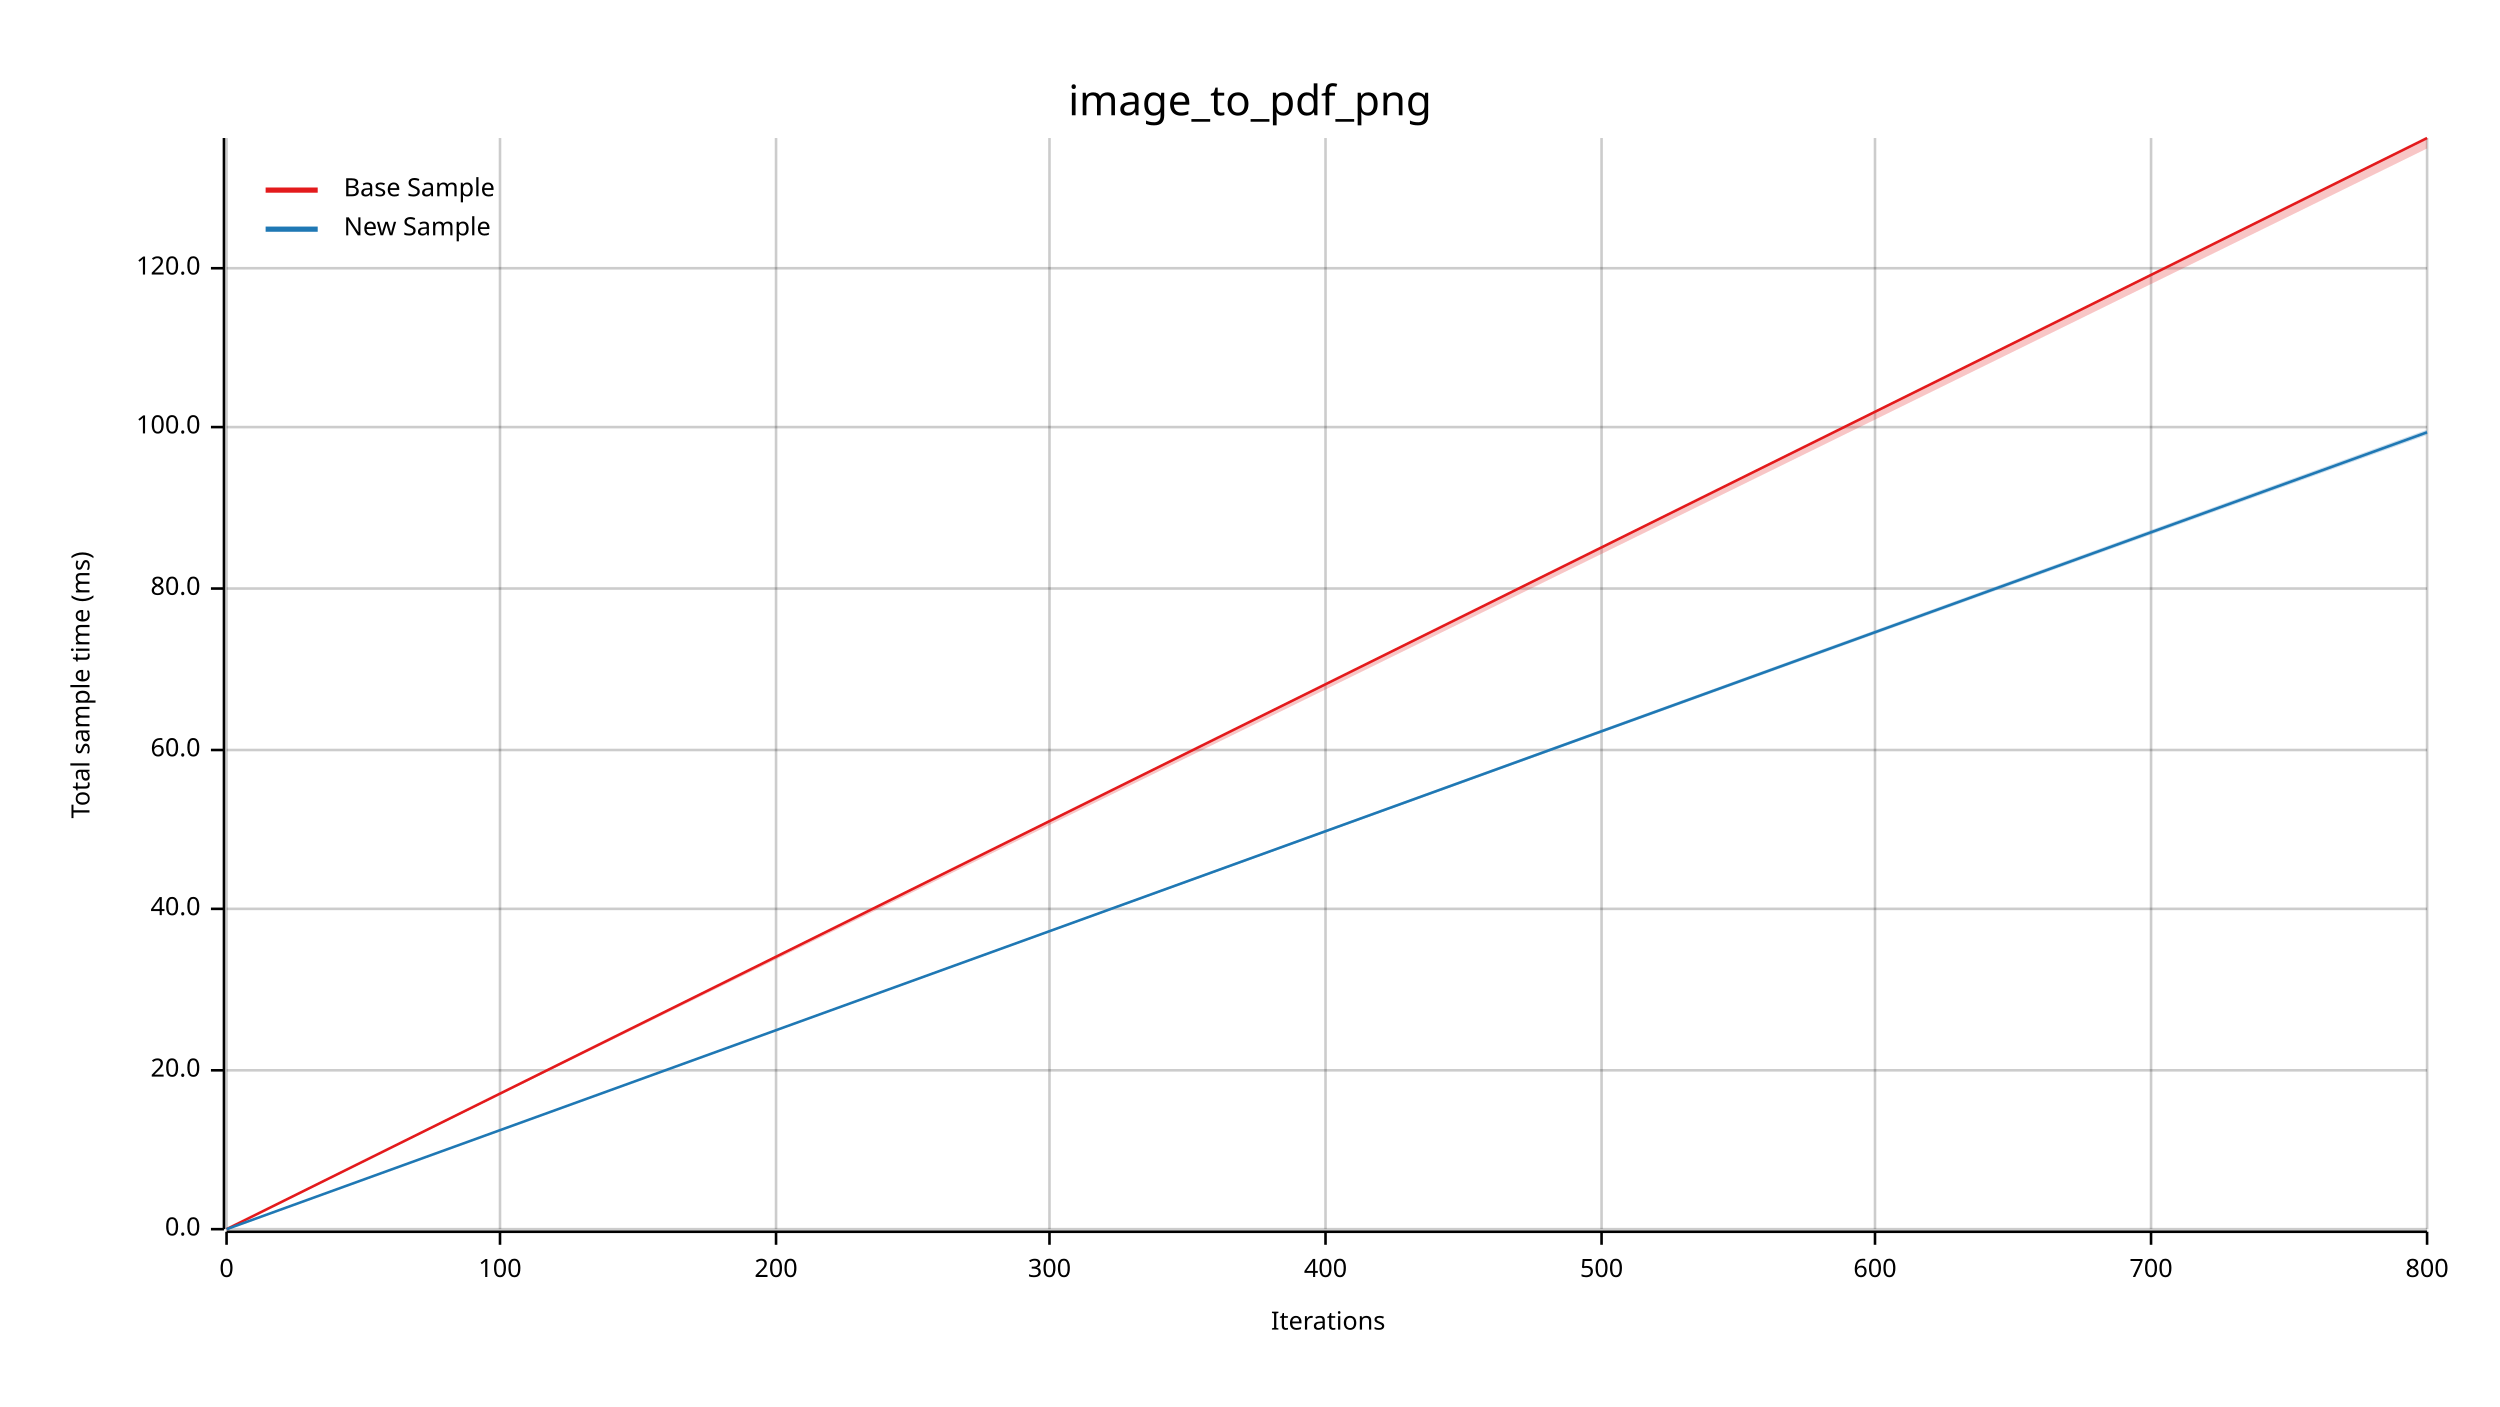
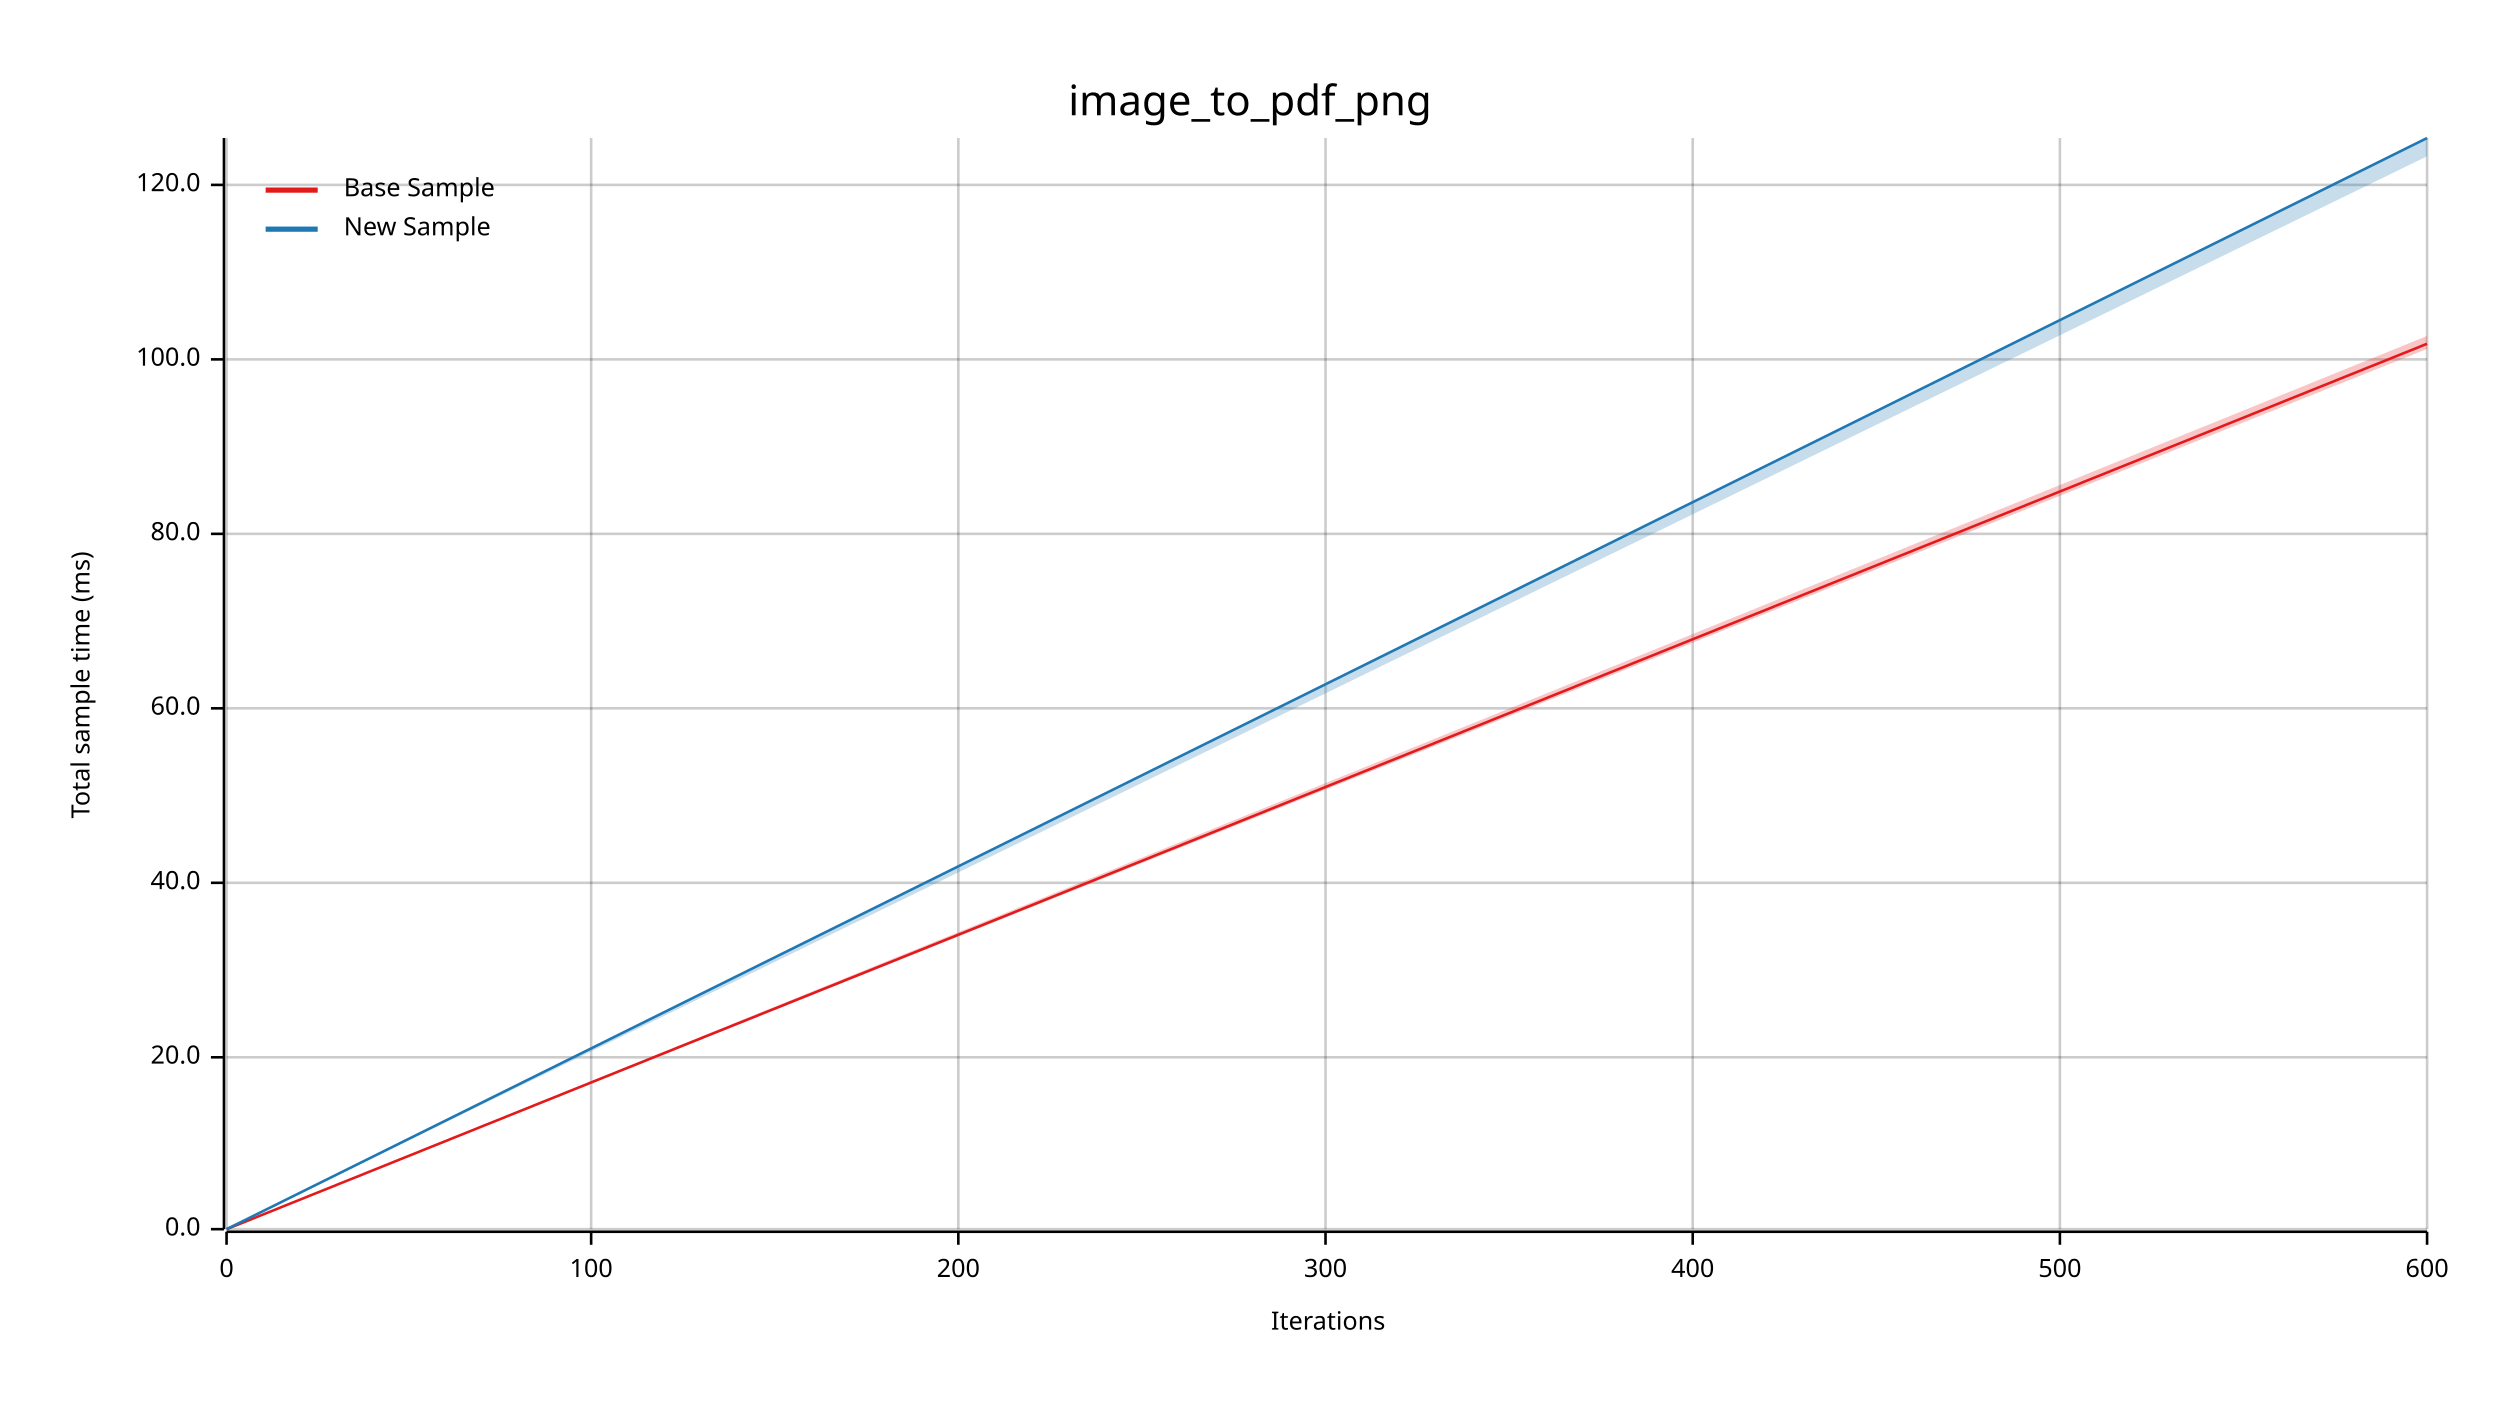
<svg xmlns="http://www.w3.org/2000/svg" width="960" height="540" viewBox="0 0 960 540">
  <text x="480" y="32" dy="0.76em" text-anchor="middle" font-family="sans-serif" font-size="16.129" opacity="1" fill="#000000">
image_to_pdf_png
</text>
  <text x="27" y="263" dy="0.76em" text-anchor="middle" font-family="sans-serif" font-size="9.677" opacity="1" fill="#000000" transform="rotate(270, 27, 263)">
Total sample time (ms)
</text>
  <text x="510" y="513" dy="-0.5ex" text-anchor="middle" font-family="sans-serif" font-size="9.677" opacity="1" fill="#000000">
Iterations
</text>
  <line opacity="0.2" stroke="#000000" stroke-width="1" x1="87" y1="472" x2="87" y2="53" />
-   <line opacity="0.2" stroke="#000000" stroke-width="1" x1="192" y1="472" x2="192" y2="53" />
-   <line opacity="0.2" stroke="#000000" stroke-width="1" x1="298" y1="472" x2="298" y2="53" />
-   <line opacity="0.2" stroke="#000000" stroke-width="1" x1="403" y1="472" x2="403" y2="53" />
+   <line opacity="0.2" stroke="#000000" stroke-width="1" x1="227" y1="472" x2="227" y2="53" />
+   <line opacity="0.2" stroke="#000000" stroke-width="1" x1="368" y1="472" x2="368" y2="53" />
  <line opacity="0.2" stroke="#000000" stroke-width="1" x1="509" y1="472" x2="509" y2="53" />
-   <line opacity="0.2" stroke="#000000" stroke-width="1" x1="615" y1="472" x2="615" y2="53" />
-   <line opacity="0.2" stroke="#000000" stroke-width="1" x1="720" y1="472" x2="720" y2="53" />
-   <line opacity="0.2" stroke="#000000" stroke-width="1" x1="826" y1="472" x2="826" y2="53" />
+   <line opacity="0.2" stroke="#000000" stroke-width="1" x1="650" y1="472" x2="650" y2="53" />
+   <line opacity="0.2" stroke="#000000" stroke-width="1" x1="791" y1="472" x2="791" y2="53" />
  <line opacity="0.2" stroke="#000000" stroke-width="1" x1="932" y1="472" x2="932" y2="53" />
  <line opacity="0.2" stroke="#000000" stroke-width="1" x1="87" y1="472" x2="932" y2="472" />
-   <line opacity="0.2" stroke="#000000" stroke-width="1" x1="87" y1="411" x2="932" y2="411" />
-   <line opacity="0.2" stroke="#000000" stroke-width="1" x1="87" y1="349" x2="932" y2="349" />
-   <line opacity="0.2" stroke="#000000" stroke-width="1" x1="87" y1="288" x2="932" y2="288" />
-   <line opacity="0.2" stroke="#000000" stroke-width="1" x1="87" y1="226" x2="932" y2="226" />
-   <line opacity="0.2" stroke="#000000" stroke-width="1" x1="87" y1="164" x2="932" y2="164" />
-   <line opacity="0.2" stroke="#000000" stroke-width="1" x1="87" y1="103" x2="932" y2="103" />
+   <line opacity="0.2" stroke="#000000" stroke-width="1" x1="87" y1="406" x2="932" y2="406" />
+   <line opacity="0.2" stroke="#000000" stroke-width="1" x1="87" y1="339" x2="932" y2="339" />
+   <line opacity="0.2" stroke="#000000" stroke-width="1" x1="87" y1="272" x2="932" y2="272" />
+   <line opacity="0.2" stroke="#000000" stroke-width="1" x1="87" y1="205" x2="932" y2="205" />
+   <line opacity="0.2" stroke="#000000" stroke-width="1" x1="87" y1="138" x2="932" y2="138" />
+   <line opacity="0.2" stroke="#000000" stroke-width="1" x1="87" y1="71" x2="932" y2="71" />
  <polyline fill="none" opacity="1" stroke="#000000" stroke-width="1" points="86,53 86,472 " />
  <text x="77" y="472" dy="0.5ex" text-anchor="end" font-family="sans-serif" font-size="9.677" opacity="1" fill="#000000">
0.0
</text>
  <polyline fill="none" opacity="1" stroke="#000000" stroke-width="1" points="81,472 86,472 " />
-   <text x="77" y="411" dy="0.5ex" text-anchor="end" font-family="sans-serif" font-size="9.677" opacity="1" fill="#000000">
+   <text x="77" y="406" dy="0.5ex" text-anchor="end" font-family="sans-serif" font-size="9.677" opacity="1" fill="#000000">
20.0
</text>
-   <polyline fill="none" opacity="1" stroke="#000000" stroke-width="1" points="81,411 86,411 " />
-   <text x="77" y="349" dy="0.5ex" text-anchor="end" font-family="sans-serif" font-size="9.677" opacity="1" fill="#000000">
+   <polyline fill="none" opacity="1" stroke="#000000" stroke-width="1" points="81,406 86,406 " />
+   <text x="77" y="339" dy="0.5ex" text-anchor="end" font-family="sans-serif" font-size="9.677" opacity="1" fill="#000000">
40.0
</text>
-   <polyline fill="none" opacity="1" stroke="#000000" stroke-width="1" points="81,349 86,349 " />
-   <text x="77" y="288" dy="0.5ex" text-anchor="end" font-family="sans-serif" font-size="9.677" opacity="1" fill="#000000">
+   <polyline fill="none" opacity="1" stroke="#000000" stroke-width="1" points="81,339 86,339 " />
+   <text x="77" y="272" dy="0.5ex" text-anchor="end" font-family="sans-serif" font-size="9.677" opacity="1" fill="#000000">
60.0
</text>
-   <polyline fill="none" opacity="1" stroke="#000000" stroke-width="1" points="81,288 86,288 " />
-   <text x="77" y="226" dy="0.5ex" text-anchor="end" font-family="sans-serif" font-size="9.677" opacity="1" fill="#000000">
+   <polyline fill="none" opacity="1" stroke="#000000" stroke-width="1" points="81,272 86,272 " />
+   <text x="77" y="205" dy="0.5ex" text-anchor="end" font-family="sans-serif" font-size="9.677" opacity="1" fill="#000000">
80.0
</text>
-   <polyline fill="none" opacity="1" stroke="#000000" stroke-width="1" points="81,226 86,226 " />
-   <text x="77" y="164" dy="0.5ex" text-anchor="end" font-family="sans-serif" font-size="9.677" opacity="1" fill="#000000">
+   <polyline fill="none" opacity="1" stroke="#000000" stroke-width="1" points="81,205 86,205 " />
+   <text x="77" y="138" dy="0.5ex" text-anchor="end" font-family="sans-serif" font-size="9.677" opacity="1" fill="#000000">
100.0
</text>
-   <polyline fill="none" opacity="1" stroke="#000000" stroke-width="1" points="81,164 86,164 " />
-   <text x="77" y="103" dy="0.5ex" text-anchor="end" font-family="sans-serif" font-size="9.677" opacity="1" fill="#000000">
+   <polyline fill="none" opacity="1" stroke="#000000" stroke-width="1" points="81,138 86,138 " />
+   <text x="77" y="71" dy="0.5ex" text-anchor="end" font-family="sans-serif" font-size="9.677" opacity="1" fill="#000000">
120.0
</text>
-   <polyline fill="none" opacity="1" stroke="#000000" stroke-width="1" points="81,103 86,103 " />
+   <polyline fill="none" opacity="1" stroke="#000000" stroke-width="1" points="81,71 86,71 " />
  <polyline fill="none" opacity="1" stroke="#000000" stroke-width="1" points="87,473 932,473 " />
  <text x="87" y="483" dy="0.76em" text-anchor="middle" font-family="sans-serif" font-size="9.677" opacity="1" fill="#000000">
0
</text>
  <polyline fill="none" opacity="1" stroke="#000000" stroke-width="1" points="87,473 87,478 " />
-   <text x="192" y="483" dy="0.76em" text-anchor="middle" font-family="sans-serif" font-size="9.677" opacity="1" fill="#000000">
+   <text x="227" y="483" dy="0.76em" text-anchor="middle" font-family="sans-serif" font-size="9.677" opacity="1" fill="#000000">
100
</text>
-   <polyline fill="none" opacity="1" stroke="#000000" stroke-width="1" points="192,473 192,478 " />
-   <text x="298" y="483" dy="0.76em" text-anchor="middle" font-family="sans-serif" font-size="9.677" opacity="1" fill="#000000">
+   <polyline fill="none" opacity="1" stroke="#000000" stroke-width="1" points="227,473 227,478 " />
+   <text x="368" y="483" dy="0.76em" text-anchor="middle" font-family="sans-serif" font-size="9.677" opacity="1" fill="#000000">
200
</text>
-   <polyline fill="none" opacity="1" stroke="#000000" stroke-width="1" points="298,473 298,478 " />
-   <text x="403" y="483" dy="0.76em" text-anchor="middle" font-family="sans-serif" font-size="9.677" opacity="1" fill="#000000">
+   <polyline fill="none" opacity="1" stroke="#000000" stroke-width="1" points="368,473 368,478 " />
+   <text x="509" y="483" dy="0.76em" text-anchor="middle" font-family="sans-serif" font-size="9.677" opacity="1" fill="#000000">
300
</text>
-   <polyline fill="none" opacity="1" stroke="#000000" stroke-width="1" points="403,473 403,478 " />
-   <text x="509" y="483" dy="0.76em" text-anchor="middle" font-family="sans-serif" font-size="9.677" opacity="1" fill="#000000">
+   <polyline fill="none" opacity="1" stroke="#000000" stroke-width="1" points="509,473 509,478 " />
+   <text x="650" y="483" dy="0.76em" text-anchor="middle" font-family="sans-serif" font-size="9.677" opacity="1" fill="#000000">
400
</text>
-   <polyline fill="none" opacity="1" stroke="#000000" stroke-width="1" points="509,473 509,478 " />
-   <text x="615" y="483" dy="0.76em" text-anchor="middle" font-family="sans-serif" font-size="9.677" opacity="1" fill="#000000">
+   <polyline fill="none" opacity="1" stroke="#000000" stroke-width="1" points="650,473 650,478 " />
+   <text x="791" y="483" dy="0.76em" text-anchor="middle" font-family="sans-serif" font-size="9.677" opacity="1" fill="#000000">
500
</text>
-   <polyline fill="none" opacity="1" stroke="#000000" stroke-width="1" points="615,473 615,478 " />
-   <text x="720" y="483" dy="0.76em" text-anchor="middle" font-family="sans-serif" font-size="9.677" opacity="1" fill="#000000">
+   <polyline fill="none" opacity="1" stroke="#000000" stroke-width="1" points="791,473 791,478 " />
+   <text x="932" y="483" dy="0.76em" text-anchor="middle" font-family="sans-serif" font-size="9.677" opacity="1" fill="#000000">
600
</text>
-   <polyline fill="none" opacity="1" stroke="#000000" stroke-width="1" points="720,473 720,478 " />
-   <text x="826" y="483" dy="0.76em" text-anchor="middle" font-family="sans-serif" font-size="9.677" opacity="1" fill="#000000">
- 700
- </text>
-   <polyline fill="none" opacity="1" stroke="#000000" stroke-width="1" points="826,473 826,478 " />
-   <text x="932" y="483" dy="0.76em" text-anchor="middle" font-family="sans-serif" font-size="9.677" opacity="1" fill="#000000">
- 800
- </text>
  <polyline fill="none" opacity="1" stroke="#000000" stroke-width="1" points="932,473 932,478 " />
-   <polyline fill="none" opacity="1" stroke="#E31A1C" stroke-width="1" points="87,472 932,53 " />
-   <polygon opacity="0.25" fill="#E31A1C" points="87,472 932,57 932,53 " />
-   <polyline fill="none" opacity="1" stroke="#1F78B4" stroke-width="1" points="87,472 932,166 " />
-   <polygon opacity="0.25" fill="#1F78B4" points="87,472 932,167 932,165 " />
+   <polyline fill="none" opacity="1" stroke="#E31A1C" stroke-width="1" points="87,472 932,132 " />
+   <polygon opacity="0.25" fill="#E31A1C" points="87,472 932,134 932,129 " />
+   <polyline fill="none" opacity="1" stroke="#1F78B4" stroke-width="1" points="87,472 932,53 " />
+   <polygon opacity="0.25" fill="#1F78B4" points="87,472 932,60 932,53 " />
  <text x="132" y="68" dy="0.76em" text-anchor="start" font-family="sans-serif" font-size="9.677" opacity="1" fill="#000000">
Base Sample
</text>
  <text x="132" y="83" dy="0.76em" text-anchor="start" font-family="sans-serif" font-size="9.677" opacity="1" fill="#000000">
New Sample
</text>
  <polyline fill="none" opacity="1" stroke="#E31A1C" stroke-width="2" points="102,73 122,73 " />
  <polyline fill="none" opacity="1" stroke="#1F78B4" stroke-width="2" points="102,88 122,88 " />
</svg>
